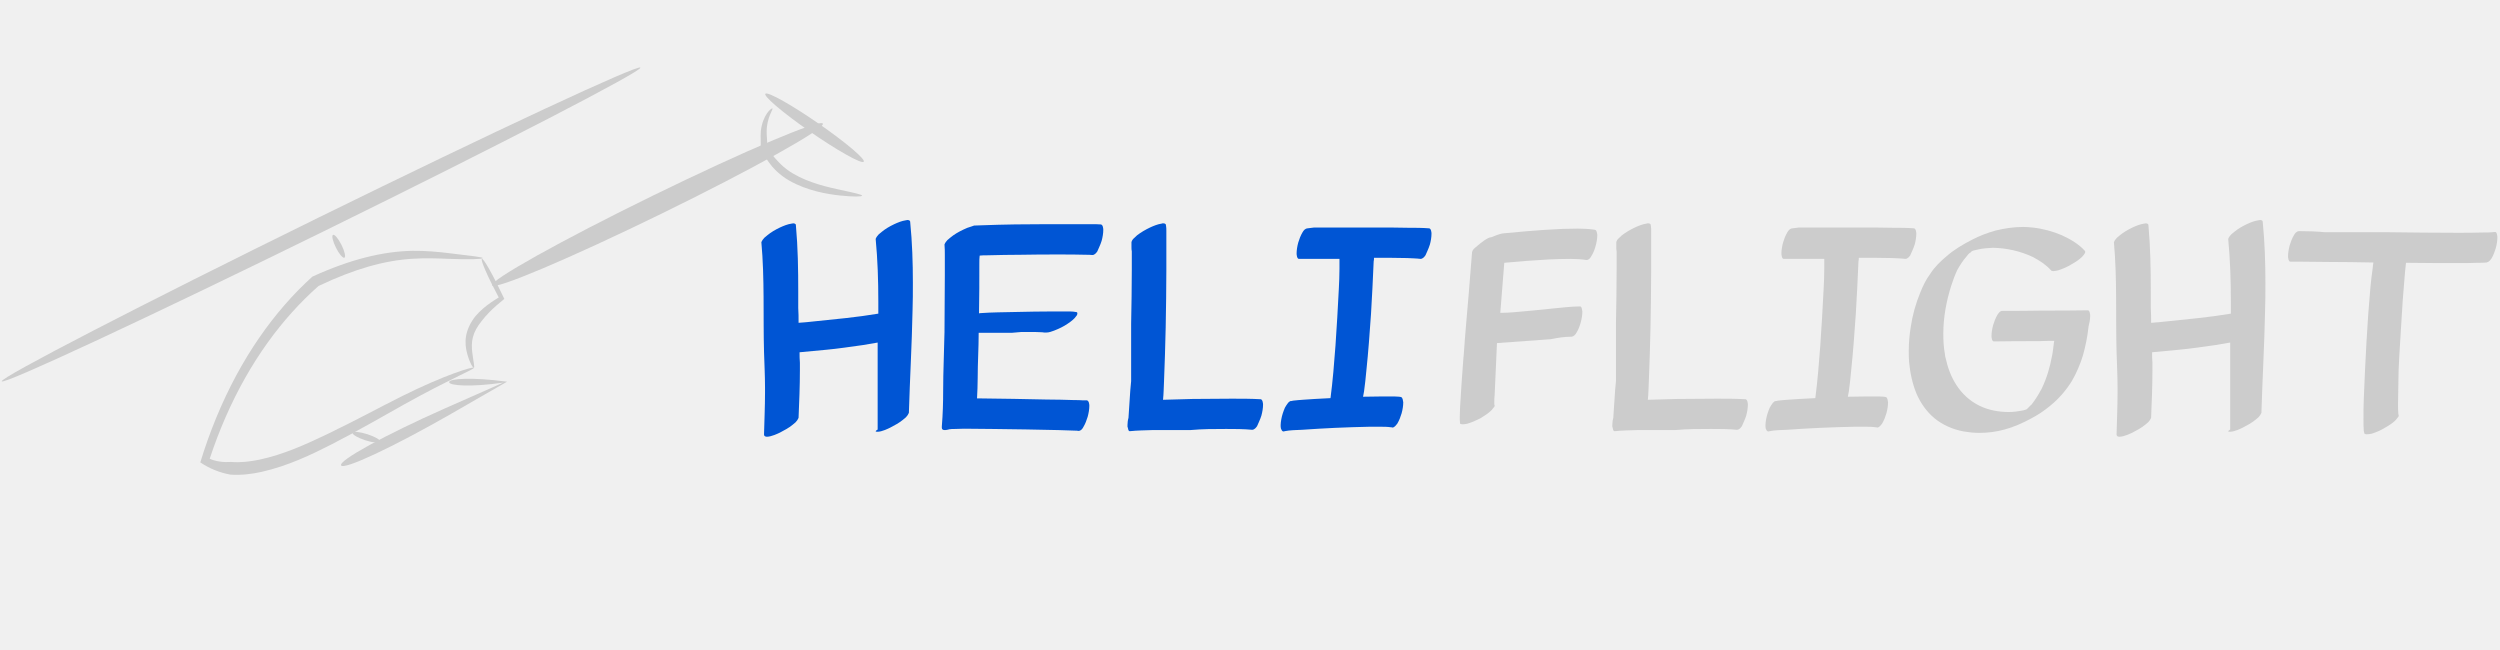
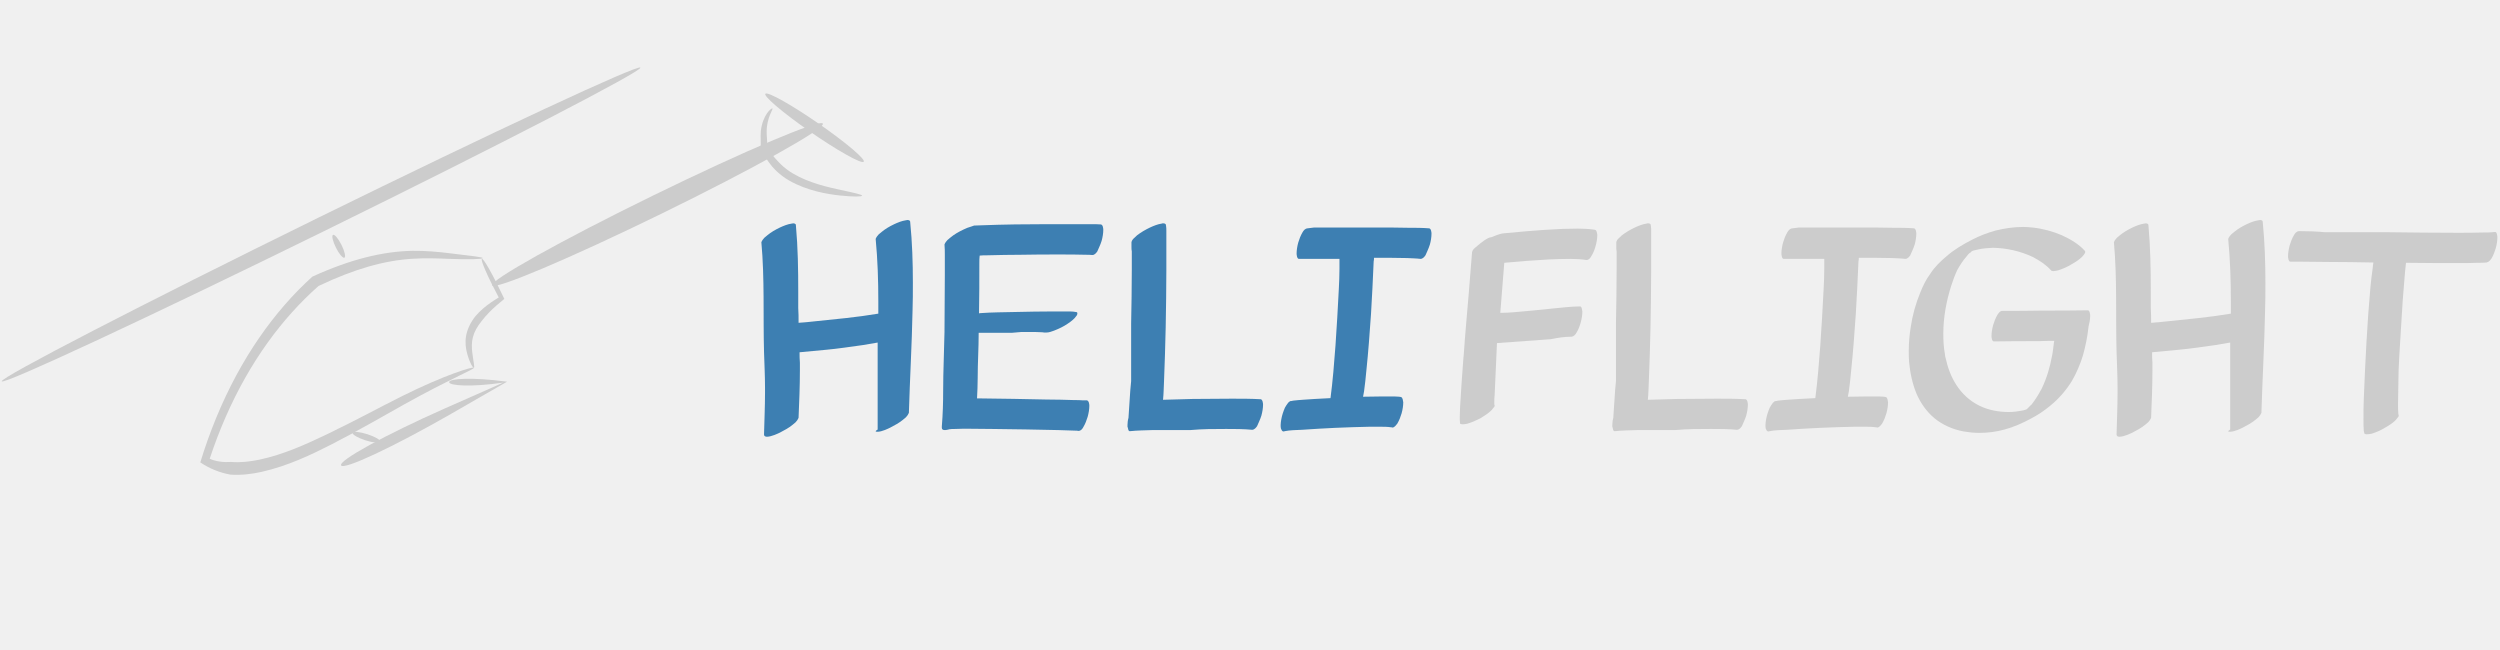
- <svg xmlns="http://www.w3.org/2000/svg" xml:space="preserve" style="enable-background:new -21 39.4 239.9 62.3;" viewBox="-21 39.4 239.9 62.3" y="0px" x="0px" id="svg4057" version="1.1">
+ <svg xmlns="http://www.w3.org/2000/svg" version="1.1" id="svg4057" x="0px" y="0px" viewBox="-21 39.4 239.9 62.3" style="enable-background:new -21 39.4 239.9 62.3;" xml:space="preserve">
  <defs id="defs33" />
-   <style id="style2" type="text/css">
+   <style type="text/css" id="style2">
	.st0{fill:#FFBB00;}
	.st1{fill:#FFFFFF;}
</style>
  <g id="g30">
-     <g aria-label="HELIFLIGHT" transform="scale(1.093508,0.9144882)" id="text1624" style="font-style:normal;font-weight:normal;font-size:43.74px;line-height:1.25;font-family:sans-serif;fill:#000000;fill-opacity:1;stroke:none;stroke-width:1.094">
+     <g style="font-style:normal;font-weight:normal;font-size:43.74px;line-height:1.25;font-family:sans-serif;fill:#000000;fill-opacity:1;stroke:none;stroke-width:1.094" id="text1624" transform="scale(1.093508,0.9144882)" aria-label="HELIFLIGHT">
      <g id="g892">
-         <g id="g3089" style="enable-background:new -21 39.4 239.9 62.3;fill:#cccccc" transform="matrix(0.1757057,0,0,0.2101018,-2.970121,50.5145)">
-           <path id="path855" d="m 144.303,148.3 c 0.258,0.747 -13.24,6.262 -34.537,18.15 -8.451,4.723 -24.241,13.84 -36.539,20.106 -9.98,5.104 -21.899,10.8 -34.793,13.707 -4.976,1.126 -10.339,1.801 -15.841,1.411 -5.064,-0.95 -10.242,-2.897 -14.946,-6.101 2.261,-7.431 4.914,-14.941 8.003,-22.423 12.201,-29.554 28.87,-53.099 47.967,-70.357 0,0 1.1e-5,0 1.1e-5,0 18.953,-8.653 35.214,-12.608 49.939,-12.891 6.703,-0.095 13.241,0.57 17.946,1.133 11.061,1.319 17.205,1.987 17.199,2.502 -0.007,0.515 -6.343,0.815 -17.428,0.359 -4.629,-0.188 -11.233,-0.444 -17.562,-0.032 -13.995,0.842 -28.971,5.018 -47.015,13.6 -3e-6,0 -6e-6,0 -1e-5,0 -18.305,16.191 -34.314,37.888 -46.364,65.383 -3.051,6.961 -5.701,13.965 -7.992,20.917 3.183,1.399 6.957,1.843 10.746,1.582 4.65,0.401 9.423,-0.177 14.035,-1.133 12.004,-2.499 23.647,-7.841 33.649,-12.624 14.117,-6.775 26.472,-13.525 37.053,-18.813 21.877,-10.945 36.222,-15.223 36.48,-14.476 z" style="opacity:1;fill:#cccccc;fill-opacity:1;stroke:none;stroke-width:0;stroke-linecap:butt;stroke-linejoin:miter;stroke-miterlimit:4;stroke-dasharray:none;stroke-opacity:1" />
-           <path id="path859" d="m 153.389,107.163 c -1.212,-2.479 34.808,-22.587 80.402,-44.882 45.594,-22.296 83.582,-38.378 84.795,-35.899 1.212,2.479 -34.808,22.587 -80.402,44.882 -45.594,22.296 -83.582,38.378 -84.795,35.899 z" style="fill:#cccccc;stroke:none;stroke-width:0.265px;stroke-linecap:butt;stroke-linejoin:miter;stroke-opacity:1" />
-           <path id="path863" d="m 77.948,197.067 c -1.249,-2.461 22.014,-15.225 51.925,-28.49 10.618,-4.709 20.607,-9.044 29.063,-12.853 -16.034,2.356 -27.024,1.551 -27.024,-0.229 0,-1.78 11.353,-2.585 28.938,-0.229 -8.043,4.562 -17.6,10.142 -27.928,16.059 -29.097,16.671 -53.725,28.203 -54.974,25.742 z" style="fill:#cccccc;stroke:none;stroke-width:0.265px;stroke-linecap:butt;stroke-linejoin:miter;stroke-opacity:1" />
-           <path id="path871" d="M -91.538,155.096 C -92.427,153.287 -21.695,116.72 66.345,73.472 154.385,30.225 226.559,-3.407 227.447,-1.599 228.335,0.209 157.603,36.777 69.564,80.024 -18.476,123.272 -90.65,156.904 -91.538,155.096 Z" style="fill:#cccccc;stroke:none;stroke-width:0.265px;stroke-linecap:butt;stroke-linejoin:miter;stroke-opacity:1" />
-           <path id="path911" d="m 83.722,180.803 c 0.271,-0.841 3.584,-0.525 7.394,0.704 3.81,1.229 6.683,2.909 6.411,3.749 -0.271,0.841 -3.584,0.525 -7.394,-0.704 -3.81,-1.229 -6.683,-2.909 -6.411,-3.749 z" style="fill:#cccccc;stroke:none;stroke-width:0.265px;stroke-linecap:butt;stroke-linejoin:miter;stroke-opacity:1" />
-           <path id="path919" d="m 148.294,93.964 c 0.795,-0.397 5.495,7.833 11.193,19.949 0,0 1e-5,0 1e-5,0 -2.473,1.978 -5.132,4.237 -7.565,6.734 -1.386,1.422 -2.648,2.868 -3.78,4.359 -2.159,2.662 -3.658,5.319 -4.342,8.026 -0.689,2.586 -0.6,5.27 -0.356,7.398 0,0 0,0 0,0 0.543,4.688 1.343,7.717 0.859,7.87 -0.483,0.153 -2.116,-2.375 -3.456,-7.365 0,0 0,0 0,0 -0.62,-2.304 -1.036,-5.343 -0.444,-8.643 0.642,-3.381 2.249,-6.697 4.666,-9.748 1.162,-1.374 2.458,-2.66 3.879,-3.881 2.5,-2.147 5.208,-3.934 7.747,-5.459 0,0 0,0 0,0 -5.671,-10.621 -9.196,-18.843 -8.401,-19.24 z" style="fill:#cccccc;stroke:none;stroke-width:0.265px;stroke-linecap:butt;stroke-linejoin:miter;stroke-opacity:1" />
-           <path id="path927" d="m 73.924,81.94 c 0.765,-0.383 2.663,1.86 4.235,5.005 1.573,3.145 2.228,6.009 1.463,6.391 -0.765,0.383 -2.663,-1.86 -4.235,-5.005 -1.573,-3.145 -2.228,-6.009 -1.463,-6.391 z" style="fill:#cccccc;stroke:none;stroke-width:0.265px;stroke-linecap:butt;stroke-linejoin:miter;stroke-opacity:1" />
-           <path id="path958" d="m 293.402,18.787 c 0.484,0.314 -2.882,4.593 -2.894,11.524 -0.07,2.207 0.488,4.831 0.114,8.078 1.65,2.22 3.505,4.771 5.551,6.843 1.698,1.869 3.682,3.594 5.925,5.087 0.541,0.36 1.089,0.702 1.643,1.025 0,0 0,10e-7 0,10e-7 8.118,4.79 17.828,6.877 23.951,8.194 6.505,1.399 10.544,2.29 10.479,2.82 -0.065,0.53 -4.182,0.633 -10.916,-0.074 -6.416,-0.674 -16.442,-2.312 -25.517,-7.483 0,-10e-7 -10e-6,-10e-7 -10e-6,-10e-7 -0.628,-0.362 -1.248,-0.746 -1.858,-1.153 -2.533,-1.688 -4.754,-3.664 -6.63,-5.822 -2.347,-2.879 -4.275,-6.043 -5.864,-8.667 0.387,-2.965 -0.056,-6.139 0.203,-9.036 0.968,-8.26 5.328,-11.649 5.812,-11.335 z" style="fill:#cccccc;stroke:none;stroke-width:0.265px;stroke-linecap:butt;stroke-linejoin:miter;stroke-opacity:1" />
-           <path id="path3074" d="m 298.827,20.523 c -10.526,-8.381 -12.082,-11.635 -3.472,-7.264 8.61,4.371 24.141,14.72 34.667,23.101 10.526,8.381 12.082,11.635 3.472,7.264 -8.61,-4.371 -24.141,-14.72 -34.667,-23.101 z" style="fill:#cccccc;stroke:none;stroke-width:0.304px;stroke-linecap:butt;stroke-linejoin:miter;stroke-opacity:1" />
+         <g id="g883">
+           <g id="g3089" style="enable-background:new -21 39.4 239.9 62.3;fill:#cccccc" transform="matrix(0.1757057,0,0,0.2101018,-2.970121,50.5145)">
+             <path id="path855" d="m 144.303,148.3 c 0.258,0.747 -13.24,6.262 -34.537,18.15 -8.451,4.723 -24.241,13.84 -36.539,20.106 -9.98,5.104 -21.899,10.8 -34.793,13.707 -4.976,1.126 -10.339,1.801 -15.841,1.411 -5.064,-0.95 -10.242,-2.897 -14.946,-6.101 2.261,-7.431 4.914,-14.941 8.003,-22.423 12.201,-29.554 28.87,-53.099 47.967,-70.357 0,0 1.1e-5,0 1.1e-5,0 18.953,-8.653 35.214,-12.608 49.939,-12.891 6.703,-0.095 13.241,0.57 17.946,1.133 11.061,1.319 17.205,1.987 17.199,2.502 -0.007,0.515 -6.343,0.815 -17.428,0.359 -4.629,-0.188 -11.233,-0.444 -17.562,-0.032 -13.995,0.842 -28.971,5.018 -47.015,13.6 -3e-6,0 -6e-6,0 -1e-5,0 -18.305,16.191 -34.314,37.888 -46.364,65.383 -3.051,6.961 -5.701,13.965 -7.992,20.917 3.183,1.399 6.957,1.843 10.746,1.582 4.65,0.401 9.423,-0.177 14.035,-1.133 12.004,-2.499 23.647,-7.841 33.649,-12.624 14.117,-6.775 26.472,-13.525 37.053,-18.813 21.877,-10.945 36.222,-15.223 36.48,-14.476 z" style="opacity:1;fill:#cccccc;fill-opacity:1;stroke:none;stroke-width:0;stroke-linecap:butt;stroke-linejoin:miter;stroke-miterlimit:4;stroke-dasharray:none;stroke-opacity:1" />
+             <path id="path859" d="m 153.389,107.163 c -1.212,-2.479 34.808,-22.587 80.402,-44.882 45.594,-22.296 83.582,-38.378 84.795,-35.899 1.212,2.479 -34.808,22.587 -80.402,44.882 -45.594,22.296 -83.582,38.378 -84.795,35.899 z" style="fill:#cccccc;stroke:none;stroke-width:0.265px;stroke-linecap:butt;stroke-linejoin:miter;stroke-opacity:1" />
+             <path id="path863" d="m 77.948,197.067 c -1.249,-2.461 22.014,-15.225 51.925,-28.49 10.618,-4.709 20.607,-9.044 29.063,-12.853 -16.034,2.356 -27.024,1.551 -27.024,-0.229 0,-1.78 11.353,-2.585 28.938,-0.229 -8.043,4.562 -17.6,10.142 -27.928,16.059 -29.097,16.671 -53.725,28.203 -54.974,25.742 z" style="fill:#cccccc;stroke:none;stroke-width:0.265px;stroke-linecap:butt;stroke-linejoin:miter;stroke-opacity:1" />
+             <path id="path871" d="M -91.538,155.096 C -92.427,153.287 -21.695,116.72 66.345,73.472 154.385,30.225 226.559,-3.407 227.447,-1.599 228.335,0.209 157.603,36.777 69.564,80.024 -18.476,123.272 -90.65,156.904 -91.538,155.096 Z" style="fill:#cccccc;stroke:none;stroke-width:0.265px;stroke-linecap:butt;stroke-linejoin:miter;stroke-opacity:1" />
+             <path id="path911" d="m 83.722,180.803 c 0.271,-0.841 3.584,-0.525 7.394,0.704 3.81,1.229 6.683,2.909 6.411,3.749 -0.271,0.841 -3.584,0.525 -7.394,-0.704 -3.81,-1.229 -6.683,-2.909 -6.411,-3.749 z" style="fill:#cccccc;stroke:none;stroke-width:0.265px;stroke-linecap:butt;stroke-linejoin:miter;stroke-opacity:1" />
+             <path id="path919" d="m 148.294,93.964 c 0.795,-0.397 5.495,7.833 11.193,19.949 0,0 1e-5,0 1e-5,0 -2.473,1.978 -5.132,4.237 -7.565,6.734 -1.386,1.422 -2.648,2.868 -3.78,4.359 -2.159,2.662 -3.658,5.319 -4.342,8.026 -0.689,2.586 -0.6,5.27 -0.356,7.398 0,0 0,0 0,0 0.543,4.688 1.343,7.717 0.859,7.87 -0.483,0.153 -2.116,-2.375 -3.456,-7.365 0,0 0,0 0,0 -0.62,-2.304 -1.036,-5.343 -0.444,-8.643 0.642,-3.381 2.249,-6.697 4.666,-9.748 1.162,-1.374 2.458,-2.66 3.879,-3.881 2.5,-2.147 5.208,-3.934 7.747,-5.459 0,0 0,0 0,0 -5.671,-10.621 -9.196,-18.843 -8.401,-19.24 z" style="fill:#cccccc;stroke:none;stroke-width:0.265px;stroke-linecap:butt;stroke-linejoin:miter;stroke-opacity:1" />
+             <path id="path927" d="m 73.924,81.94 c 0.765,-0.383 2.663,1.86 4.235,5.005 1.573,3.145 2.228,6.009 1.463,6.391 -0.765,0.383 -2.663,-1.86 -4.235,-5.005 -1.573,-3.145 -2.228,-6.009 -1.463,-6.391 z" style="fill:#cccccc;stroke:none;stroke-width:0.265px;stroke-linecap:butt;stroke-linejoin:miter;stroke-opacity:1" />
+             <path id="path958" d="m 293.402,18.787 c 0.484,0.314 -2.882,4.593 -2.894,11.524 -0.07,2.207 0.488,4.831 0.114,8.078 1.65,2.22 3.505,4.771 5.551,6.843 1.698,1.869 3.682,3.594 5.925,5.087 0.541,0.36 1.089,0.702 1.643,1.025 0,0 0,10e-7 0,10e-7 8.118,4.79 17.828,6.877 23.951,8.194 6.505,1.399 10.544,2.29 10.479,2.82 -0.065,0.53 -4.182,0.633 -10.916,-0.074 -6.416,-0.674 -16.442,-2.312 -25.517,-7.483 0,-10e-7 -10e-6,-10e-7 -10e-6,-10e-7 -0.628,-0.362 -1.248,-0.746 -1.858,-1.153 -2.533,-1.688 -4.754,-3.664 -6.63,-5.822 -2.347,-2.879 -4.275,-6.043 -5.864,-8.667 0.387,-2.965 -0.056,-6.139 0.203,-9.036 0.968,-8.26 5.328,-11.649 5.812,-11.335 z" style="fill:#cccccc;stroke:none;stroke-width:0.265px;stroke-linecap:butt;stroke-linejoin:miter;stroke-opacity:1" />
+             <path id="path3074" d="m 298.827,20.523 c -10.526,-8.381 -12.082,-11.635 -3.472,-7.264 8.61,4.371 24.141,14.72 34.667,23.101 10.526,8.381 12.082,11.635 3.472,7.264 -8.61,-4.371 -24.141,-14.72 -34.667,-23.101 z" style="fill:#cccccc;stroke:none;stroke-width:0.304px;stroke-linecap:butt;stroke-linejoin:miter;stroke-opacity:1" />
+           </g>
+           <path id="path856" style="fill:#3d7fb2;stroke-width:1.094;fill-opacity:1" d="m 60.671,66.402 c 0,-0.029 0,-0.087 -0.029,-0.146 -0.058,-0.058 -0.117,-0.087 -0.204,-0.087 -0.058,0 -0.087,0.029 -0.146,0.029 -0.35,0.058 -0.7,0.233 -1.021,0.408 -0.408,0.233 -0.787,0.496 -1.108,0.816 l -0.262,0.262 c -0.117,0.146 -0.204,0.292 -0.262,0.467 0.175,2.187 0.233,4.374 0.233,6.59 v 1.254 c -1.866,0.379 -3.762,0.583 -5.657,0.816 -0.437,0.058 -0.904,0.117 -1.341,0.146 0,-0.525 0,-1.05 -0.029,-1.545 v -1.72 c 0,-2.304 -0.029,-4.636 -0.204,-6.94 0,-0.029 0,-0.087 -0.029,-0.146 -0.058,-0.058 -0.117,-0.087 -0.204,-0.087 -0.058,0 -0.087,0.029 -0.146,0.029 -0.35,0.058 -0.7,0.233 -1.021,0.408 -0.408,0.233 -0.787,0.496 -1.108,0.816 l -0.262,0.262 c -0.117,0.146 -0.204,0.292 -0.262,0.467 0.292,3.82 0.146,7.669 0.233,11.518 0.029,1.225 0.087,2.449 0.087,3.703 v 0.612 c 0,1.429 -0.058,2.887 -0.087,4.345 0,0.175 0.117,0.233 0.262,0.233 0.379,0 0.991,-0.35 1.137,-0.437 0.379,-0.233 0.787,-0.496 1.108,-0.816 l 0.262,-0.262 c 0.117,-0.146 0.204,-0.292 0.262,-0.467 0.058,-1.662 0.117,-3.324 0.117,-4.986 V 81.157 c -0.029,-0.379 -0.029,-0.729 -0.029,-1.108 l 2.333,-0.262 c 1.079,-0.117 2.158,-0.321 3.237,-0.496 l 1.283,-0.262 v 9.127 c -0.117,0.087 -0.175,0.146 -0.175,0.175 0,0.058 0.087,0.058 0.175,0.058 0.379,0 0.962,-0.35 1.108,-0.437 0.379,-0.233 0.787,-0.496 1.108,-0.816 l 0.262,-0.262 c 0.117,-0.146 0.204,-0.292 0.262,-0.467 0.087,-3.558 0.262,-7.144 0.321,-10.702 0.029,-0.991 0.029,-1.983 0.029,-2.974 0,-2.1 -0.058,-4.228 -0.233,-6.328 z" />
+           <path id="path858" style="fill:#3d7fb2;stroke-width:1.094;fill-opacity:1" d="m 77.413,66.636 c -0.292,-0.029 -0.583,-0.029 -0.846,-0.029 h -3.762 c -1.954,0 -3.907,0.029 -5.832,0.117 -0.233,0 -0.467,0.029 -0.7,0.029 l -0.204,0.087 c -0.262,0.087 -0.525,0.204 -0.758,0.35 -0.408,0.233 -0.787,0.496 -1.108,0.816 l -0.262,0.262 c -0.117,0.146 -0.204,0.292 -0.262,0.467 0.029,0.379 0.029,0.758 0.029,1.137 v 2.129 c 0,1.983 -0.029,3.966 -0.029,5.949 -0.029,2.041 -0.117,4.053 -0.117,6.094 0,1.254 -0.029,2.537 -0.117,3.791 v 0.146 c 0,0.175 0.117,0.233 0.262,0.233 0.146,0 0.321,-0.058 0.408,-0.087 0.146,-0.029 0.292,-0.029 0.437,-0.029 0.292,0 0.583,-0.029 0.846,-0.029 0.846,0 1.72,0.029 2.566,0.029 1.895,0.029 3.791,0.058 5.715,0.117 l 1.487,0.058 c 0.087,0 0.175,0 0.262,0.029 0.233,0 0.379,-0.262 0.437,-0.408 0.175,-0.35 0.292,-0.729 0.379,-1.079 0.087,-0.379 0.146,-0.787 0.146,-1.166 0,-0.117 -0.029,-0.496 -0.204,-0.554 h -0.35 c -0.262,-0.029 -0.496,-0.029 -0.758,-0.029 -0.816,-0.029 -1.633,-0.058 -2.449,-0.058 -1.925,-0.058 -3.849,-0.087 -5.774,-0.117 h -0.321 c 0.029,-0.7 0.058,-1.4 0.058,-2.129 0,-1.575 0.087,-3.178 0.087,-4.753 h 2.887 l 0.846,-0.087 h 1.225 c 0.262,0.029 0.554,0 0.816,0.058 h 0.146 c 0.262,0 0.496,-0.117 0.7,-0.204 0.437,-0.204 0.846,-0.437 1.196,-0.729 0.292,-0.233 0.583,-0.496 0.758,-0.816 0.058,-0.058 0.087,-0.175 0.087,-0.262 0,-0.087 -0.029,-0.146 -0.146,-0.146 -0.233,-0.058 -0.496,-0.058 -0.729,-0.058 h -1.254 c -1.108,0 -2.216,0.029 -3.324,0.058 -1.021,0.029 -2.012,0.029 -3.033,0.117 -0.029,0 -0.087,0 -0.146,0.029 0.029,-1.75 0.029,-3.499 0.029,-5.249 0,-0.292 0,-0.554 0.029,-0.816 0.204,-0.029 0.437,-0.029 0.642,-0.029 1.021,-0.029 2.041,-0.058 3.062,-0.058 1.079,-0.029 2.158,-0.029 3.237,-0.029 0.787,0 1.604,0 2.391,0.029 0.175,0 0.379,0 0.554,0.029 0.204,0 0.35,-0.233 0.437,-0.379 0,-0.029 0.292,-0.729 0.379,-1.108 0.087,-0.379 0.146,-0.787 0.146,-1.166 0,-0.117 -0.029,-0.525 -0.204,-0.554 z" />
+           <path id="path860" style="fill:#3d7fb2;stroke-width:1.094;fill-opacity:1" d="m 91.634,85.531 c 0,-0.087 -0.029,-0.525 -0.204,-0.554 -0.846,-0.058 -1.691,-0.058 -2.537,-0.058 -1.137,0 -2.304,0.029 -3.441,0.029 l -2.595,0.087 c 0.058,-0.642 0.058,-1.312 0.087,-1.954 0.058,-1.895 0.117,-3.762 0.146,-5.657 0.029,-2.012 0.058,-3.995 0.058,-6.007 v -4.112 c 0,-0.175 0,-0.35 -0.029,-0.554 0,-0.029 -0.029,-0.087 -0.029,-0.146 -0.058,-0.058 -0.117,-0.087 -0.204,-0.087 -0.058,0 -0.087,0 -0.146,0.029 -0.35,0.058 -0.7,0.233 -1.021,0.408 -0.408,0.233 -0.787,0.496 -1.137,0.816 l -0.233,0.262 c -0.146,0.146 -0.233,0.292 -0.262,0.467 v 0.496 c 0,0.175 0,0.321 0.029,0.467 v 1.954 c 0,1.866 -0.029,3.733 -0.058,5.628 v 6.036 c -0.117,1.283 -0.146,2.566 -0.233,3.849 -0.058,0.233 -0.087,0.525 -0.087,0.758 v 0.117 c 0,0.087 0,0.117 0.029,0.146 0.029,0.117 0.029,0.379 0.175,0.379 0.671,-0.087 1.341,-0.087 1.983,-0.117 h 3.324 c 1.05,-0.117 2.1,-0.117 3.149,-0.117 0.758,0 1.516,0 2.274,0.087 0.204,0 0.35,-0.233 0.437,-0.379 0,-0.029 0.292,-0.729 0.379,-1.108 0.087,-0.379 0.146,-0.787 0.146,-1.166 z" />
+           <path id="path862" style="fill:#3d7fb2;stroke-width:1.094;fill-opacity:1" d="m 106.27,68.764 c 0.087,-0.379 0.146,-0.787 0.146,-1.166 0,-0.117 -0.029,-0.525 -0.204,-0.554 -0.612,-0.058 -1.225,-0.058 -1.837,-0.058 -0.962,-0.029 -1.954,-0.029 -2.916,-0.029 h -5.336 l -0.583,0.087 c -0.233,0.029 -0.35,0.233 -0.437,0.408 -0.175,0.35 -0.292,0.729 -0.379,1.079 -0.087,0.379 -0.146,0.787 -0.146,1.166 0,0.087 0.029,0.554 0.204,0.554 h 3.558 v 1.05 c 0,0.7 -0.029,1.429 -0.058,2.129 -0.087,1.983 -0.175,3.966 -0.292,5.92 -0.117,1.837 -0.233,3.674 -0.437,5.511 l -1.371,0.087 c -0.642,0.058 -1.283,0.087 -1.895,0.175 -0.117,0.029 -0.204,0.058 -0.292,0.058 -0.058,0.058 -0.087,0.117 -0.146,0.146 -0.117,0.175 -0.204,0.35 -0.292,0.525 -0.146,0.408 -0.262,0.816 -0.321,1.225 -0.029,0.204 -0.058,0.408 -0.058,0.612 0,0.117 0,0.262 0.029,0.379 l 0.087,0.204 c 0.029,0.058 0.087,0.087 0.146,0.087 0.029,0 0.058,0 0.087,-0.029 0.496,-0.117 1.021,-0.117 1.516,-0.146 0.991,-0.087 1.954,-0.146 2.916,-0.204 1.021,-0.058 2.012,-0.087 3.004,-0.117 h 0.962 c 0.321,0 0.612,0 0.933,0.058 0.058,0 0.087,0 0.117,0.029 0.204,0 0.35,-0.292 0.437,-0.408 0.175,-0.35 0.292,-0.729 0.379,-1.079 0.087,-0.379 0.146,-0.787 0.146,-1.166 -0.029,-0.146 -0.029,-0.496 -0.204,-0.554 -0.204,-0.058 -0.408,-0.029 -0.583,-0.058 h -1.05 c -0.583,0 -1.137,0.029 -1.691,0.029 l 0.087,-0.554 c 0.087,-0.729 0.146,-1.458 0.204,-2.187 0.175,-1.983 0.292,-3.966 0.408,-5.949 0.087,-1.837 0.175,-3.674 0.233,-5.511 0.029,-0.117 0.029,-0.262 0.029,-0.379 0.962,0 1.954,0 2.916,0.029 0.379,0.029 0.787,0.029 1.166,0.087 0.204,0 0.35,-0.233 0.437,-0.379 0,-0.029 0.292,-0.729 0.379,-1.108 z" />
+           <path id="path864" style="fill:#cccccc;stroke-width:1.094" d="m 120.733,67.19 c -0.496,-0.087 -0.991,-0.117 -1.487,-0.117 -0.437,0 -0.875,0.029 -1.312,0.029 -1.108,0.058 -2.216,0.146 -3.324,0.262 l -1.866,0.204 c -0.35,0.029 -0.875,0.321 -1.079,0.408 -0.321,0 -0.933,0.612 -1.166,0.846 l -0.262,0.262 c -0.146,0.146 -0.233,0.292 -0.262,0.467 l -0.292,4.345 c -0.146,2.129 -0.321,4.287 -0.437,6.415 0,0.117 -0.029,0.204 -0.029,0.321 -0.117,1.72 -0.204,3.441 -0.292,5.161 0,0.35 -0.029,0.7 -0.029,1.079 0,0.204 0,0.437 0.029,0.671 0.058,0.029 0.087,0.058 0.146,0.058 h 0.146 c 0.117,0 0.233,-0.029 0.35,-0.058 0.408,-0.146 0.787,-0.35 1.166,-0.583 0.35,-0.262 0.7,-0.525 0.962,-0.846 l 0.175,-0.262 c 0.058,-0.058 0.087,-0.117 0.087,-0.204 0,-0.029 0,-0.087 -0.029,-0.117 v -0.292 c 0,-0.233 0,-0.467 0.029,-0.7 l 0.204,-5.453 4.724,-0.408 c 0.583,-0.146 1.196,-0.262 1.808,-0.262 0.233,-0.029 0.35,-0.233 0.437,-0.408 0.175,-0.321 0.292,-0.7 0.379,-1.079 0.087,-0.379 0.146,-0.787 0.146,-1.166 -0.029,-0.087 -0.029,-0.525 -0.204,-0.525 -0.816,0 -1.691,0.146 -2.508,0.233 -1.108,0.146 -2.216,0.262 -3.324,0.379 -0.321,0.029 -0.671,0.058 -0.991,0.058 h -0.175 l 0.35,-5.249 c 1.312,-0.146 2.595,-0.262 3.907,-0.35 0.612,-0.029 1.254,-0.058 1.866,-0.058 0.467,0 0.962,0.029 1.429,0.117 0.233,0 0.379,-0.262 0.437,-0.408 0.175,-0.321 0.292,-0.7 0.379,-1.079 0.087,-0.379 0.146,-0.787 0.146,-1.166 -0.029,-0.117 -0.029,-0.496 -0.233,-0.525 z" />
+           <path id="path866" style="fill:#cccccc;stroke-width:1.094" d="m 134.179,85.531 c 0,-0.087 -0.029,-0.525 -0.204,-0.554 -0.846,-0.058 -1.691,-0.058 -2.537,-0.058 -1.137,0 -2.304,0.029 -3.441,0.029 l -2.595,0.087 c 0.058,-0.642 0.058,-1.312 0.087,-1.954 0.058,-1.895 0.117,-3.762 0.146,-5.657 0.029,-2.012 0.058,-3.995 0.058,-6.007 v -4.112 c 0,-0.175 0,-0.35 -0.029,-0.554 0,-0.029 -0.029,-0.087 -0.029,-0.146 -0.058,-0.058 -0.117,-0.087 -0.204,-0.087 -0.058,0 -0.087,0 -0.146,0.029 -0.35,0.058 -0.7,0.233 -1.021,0.408 -0.408,0.233 -0.787,0.496 -1.137,0.816 l -0.233,0.262 c -0.146,0.146 -0.233,0.292 -0.262,0.467 v 0.496 c 0,0.175 0,0.321 0.029,0.467 v 1.954 c 0,1.866 -0.029,3.733 -0.058,5.628 v 6.036 c -0.117,1.283 -0.146,2.566 -0.233,3.849 -0.058,0.233 -0.087,0.525 -0.087,0.758 v 0.117 c 0,0.087 0,0.117 0.029,0.146 0.029,0.117 0.029,0.379 0.175,0.379 0.671,-0.087 1.341,-0.087 1.983,-0.117 h 3.324 c 1.05,-0.117 2.1,-0.117 3.149,-0.117 0.758,0 1.516,0 2.274,0.087 0.204,0 0.35,-0.233 0.437,-0.379 0,-0.029 0.292,-0.729 0.379,-1.108 0.087,-0.379 0.146,-0.787 0.146,-1.166 z" />
+           <path id="path868" style="fill:#cccccc;stroke-width:1.094" d="m 148.814,68.764 c 0.087,-0.379 0.146,-0.787 0.146,-1.166 0,-0.117 -0.029,-0.525 -0.204,-0.554 -0.612,-0.058 -1.225,-0.058 -1.837,-0.058 -0.962,-0.029 -1.954,-0.029 -2.916,-0.029 h -5.336 l -0.583,0.087 c -0.233,0.029 -0.35,0.233 -0.437,0.408 -0.175,0.35 -0.292,0.729 -0.379,1.079 -0.087,0.379 -0.146,0.787 -0.146,1.166 0,0.087 0.029,0.554 0.204,0.554 h 3.558 v 1.05 c 0,0.7 -0.029,1.429 -0.058,2.129 -0.087,1.983 -0.175,3.966 -0.292,5.92 -0.117,1.837 -0.233,3.674 -0.437,5.511 l -1.371,0.087 c -0.642,0.058 -1.283,0.087 -1.895,0.175 -0.117,0.029 -0.204,0.058 -0.292,0.058 -0.058,0.058 -0.087,0.117 -0.146,0.146 -0.117,0.175 -0.204,0.35 -0.292,0.525 -0.146,0.408 -0.262,0.816 -0.321,1.225 -0.029,0.204 -0.058,0.408 -0.058,0.612 0,0.117 0,0.262 0.029,0.379 l 0.087,0.204 c 0.029,0.058 0.087,0.087 0.146,0.087 0.029,0 0.058,0 0.087,-0.029 0.496,-0.117 1.021,-0.117 1.516,-0.146 0.991,-0.087 1.954,-0.146 2.916,-0.204 1.021,-0.058 2.012,-0.087 3.003,-0.117 h 0.962 c 0.321,0 0.612,0 0.933,0.058 0.058,0 0.087,0 0.117,0.029 0.204,0 0.35,-0.292 0.437,-0.408 0.175,-0.35 0.292,-0.729 0.379,-1.079 0.087,-0.379 0.146,-0.787 0.146,-1.166 -0.029,-0.146 -0.029,-0.496 -0.204,-0.554 -0.204,-0.058 -0.408,-0.029 -0.583,-0.058 h -1.05 c -0.583,0 -1.137,0.029 -1.691,0.029 l 0.087,-0.554 c 0.087,-0.729 0.146,-1.458 0.204,-2.187 0.175,-1.983 0.292,-3.966 0.408,-5.949 0.087,-1.837 0.175,-3.674 0.233,-5.511 0.029,-0.117 0.029,-0.262 0.029,-0.379 0.962,0 1.954,0 2.916,0.029 0.379,0.029 0.787,0.029 1.166,0.087 0.204,0 0.35,-0.233 0.437,-0.379 0,-0.029 0.292,-0.729 0.379,-1.108 z" />
+           <path id="path870" style="fill:#cccccc;stroke-width:1.094" d="m 164.218,76.2 c 0,-0.087 -0.029,-0.554 -0.204,-0.554 -1.341,0.029 -2.654,0.029 -3.966,0.029 -1.166,0.029 -2.362,0.029 -3.528,0.029 -0.233,0 -0.35,0.262 -0.437,0.408 -0.175,0.35 -0.292,0.729 -0.379,1.079 -0.087,0.379 -0.146,0.787 -0.146,1.166 0,0.087 0.029,0.554 0.204,0.554 1.341,-0.029 2.654,-0.029 3.966,-0.029 0.437,-0.029 0.875,-0.029 1.341,-0.029 0,0.058 -0.029,0.087 -0.029,0.146 -0.058,0.496 -0.087,0.991 -0.175,1.458 -0.175,1.166 -0.467,2.333 -0.904,3.412 -0.262,0.583 -0.554,1.166 -0.904,1.691 -0.087,0.058 -0.146,0.146 -0.204,0.233 -0.058,0.058 -0.117,0.117 -0.146,0.175 -0.058,0.058 -0.087,0.087 -0.117,0.087 -0.117,0.058 -0.233,0.087 -0.35,0.117 -0.379,0.087 -0.787,0.146 -1.166,0.146 -0.904,0 -1.808,-0.204 -2.595,-0.671 -1.75,-1.05 -2.595,-3.033 -2.945,-4.986 -0.029,-0.117 -0.058,-0.233 -0.058,-0.379 -0.117,-0.729 -0.146,-1.458 -0.146,-2.187 0,-1.691 0.262,-3.412 0.7,-5.045 0.146,-0.554 0.321,-1.108 0.525,-1.633 0.233,-0.496 0.496,-0.991 0.816,-1.429 0.058,-0.117 0.146,-0.204 0.233,-0.321 l 0.117,-0.087 0.117,-0.146 c 0.029,0 0.087,-0.029 0.117,-0.058 0.029,0 0.087,0 0.117,-0.029 l 0.321,-0.087 c 0.408,-0.117 0.846,-0.146 1.283,-0.175 1.225,0.029 2.42,0.35 3.499,0.962 0.612,0.379 1.166,0.816 1.604,1.4 0.029,0.058 0.117,0.087 0.204,0.087 0.146,0 0.321,-0.058 0.437,-0.087 0.379,-0.146 0.787,-0.35 1.137,-0.612 0.35,-0.233 0.7,-0.496 0.962,-0.816 0.058,-0.087 0.262,-0.321 0.262,-0.496 0,-0.029 0,-0.087 -0.029,-0.117 -0.525,-0.7 -1.225,-1.196 -2.012,-1.633 -0.787,-0.408 -1.691,-0.7 -2.595,-0.816 -0.262,-0.029 -0.554,-0.058 -0.816,-0.058 -0.816,0 -1.633,0.146 -2.42,0.379 -0.7,0.233 -1.4,0.554 -2.012,0.933 -0.816,0.496 -1.604,1.05 -2.274,1.75 -0.554,0.554 -1.05,1.137 -1.429,1.837 -0.379,0.612 -0.642,1.254 -0.875,1.954 -0.408,1.166 -0.7,2.42 -0.846,3.645 -0.117,0.846 -0.175,1.662 -0.175,2.508 0,0.379 0,0.787 0.029,1.166 0.087,1.137 0.292,2.304 0.671,3.383 0.35,0.933 0.846,1.808 1.545,2.508 0.7,0.7 1.633,1.196 2.595,1.4 0.437,0.087 0.904,0.146 1.341,0.146 0.758,0 1.516,-0.117 2.216,-0.35 0.816,-0.262 1.575,-0.671 2.304,-1.137 0.612,-0.379 1.196,-0.846 1.691,-1.341 0.787,-0.758 1.429,-1.662 1.925,-2.624 0.408,-0.846 0.729,-1.75 0.962,-2.654 0.233,-0.991 0.408,-2.012 0.496,-3.033 0.087,-0.437 0.146,-0.787 0.146,-1.166 z" />
+           <path id="path872" style="fill:#cccccc;stroke-width:1.094" d="m 179.362,66.402 c 0,-0.029 0,-0.087 -0.029,-0.146 -0.058,-0.058 -0.117,-0.087 -0.204,-0.087 -0.058,0 -0.087,0.029 -0.146,0.029 -0.35,0.058 -0.7,0.233 -1.021,0.408 -0.408,0.233 -0.787,0.496 -1.108,0.816 l -0.262,0.262 c -0.117,0.146 -0.204,0.292 -0.262,0.467 0.175,2.187 0.233,4.374 0.233,6.59 v 1.254 c -1.866,0.379 -3.762,0.583 -5.657,0.816 -0.437,0.058 -0.904,0.117 -1.341,0.146 0,-0.525 0,-1.05 -0.029,-1.545 v -1.72 c 0,-2.304 -0.029,-4.636 -0.204,-6.94 0,-0.029 0,-0.087 -0.029,-0.146 -0.058,-0.058 -0.117,-0.087 -0.204,-0.087 -0.058,0 -0.087,0.029 -0.146,0.029 -0.35,0.058 -0.7,0.233 -1.021,0.408 -0.408,0.233 -0.787,0.496 -1.108,0.816 l -0.262,0.262 c -0.117,0.146 -0.204,0.292 -0.262,0.467 0.292,3.82 0.146,7.669 0.233,11.518 0.029,1.225 0.087,2.449 0.087,3.703 v 0.612 c 0,1.429 -0.058,2.887 -0.087,4.345 0,0.175 0.117,0.233 0.262,0.233 0.379,0 0.991,-0.35 1.137,-0.437 0.379,-0.233 0.787,-0.496 1.108,-0.816 l 0.262,-0.262 c 0.117,-0.146 0.204,-0.292 0.262,-0.467 0.058,-1.662 0.117,-3.324 0.117,-4.986 V 81.157 c -0.029,-0.379 -0.029,-0.729 -0.029,-1.108 l 2.333,-0.262 c 1.079,-0.117 2.158,-0.321 3.237,-0.496 l 1.283,-0.262 v 9.127 c -0.117,0.087 -0.175,0.146 -0.175,0.175 0,0.058 0.087,0.058 0.175,0.058 0.379,0 0.962,-0.35 1.108,-0.437 0.379,-0.233 0.787,-0.496 1.108,-0.816 l 0.262,-0.262 c 0.117,-0.146 0.204,-0.292 0.262,-0.467 0.087,-3.558 0.262,-7.144 0.321,-10.702 0.029,-0.991 0.029,-1.983 0.029,-2.974 0,-2.1 -0.058,-4.228 -0.233,-6.328 z" />
+           <path id="path874" style="fill:#cccccc;stroke-width:1.094" d="m 196.658,70.689 c 0.525,0 1.021,0 1.545,-0.029 0.262,0 0.525,0 0.787,-0.029 0.233,-0.058 0.321,-0.233 0.437,-0.408 0.175,-0.35 0.292,-0.729 0.379,-1.079 0.087,-0.379 0.146,-0.787 0.146,-1.166 0,-0.058 -0.029,-0.583 -0.204,-0.554 -0.379,0.058 -0.758,0.058 -1.137,0.058 -0.729,0.029 -1.458,0.029 -2.187,0.029 -1.983,0 -3.966,-0.029 -5.949,-0.058 h -5.628 c -0.787,-0.087 -1.545,-0.117 -2.304,-0.117 -0.233,0.029 -0.35,0.233 -0.437,0.408 -0.175,0.35 -0.292,0.729 -0.379,1.079 -0.087,0.379 -0.146,0.787 -0.146,1.166 0,0.087 0.029,0.554 0.204,0.554 h 0.962 c 0.787,0 1.545,0.029 2.304,0.029 1.341,0 2.683,0.029 4.024,0.058 -0.029,0.175 -0.058,0.35 -0.058,0.525 -0.087,0.7 -0.146,1.371 -0.204,2.041 -0.146,1.925 -0.262,3.878 -0.35,5.803 -0.087,1.954 -0.175,3.937 -0.233,5.89 -0.029,0.729 -0.029,1.458 -0.029,2.187 0,0.437 0,0.846 0.029,1.254 l 0.058,0.262 0.117,0.058 h 0.146 c 0.117,0 0.262,-0.029 0.379,-0.058 0.379,-0.146 0.787,-0.35 1.137,-0.612 0.35,-0.233 0.7,-0.496 0.962,-0.816 l 0.175,-0.262 c 0.058,-0.058 0.087,-0.117 0.087,-0.204 0,-0.058 0,-0.087 -0.029,-0.146 -0.029,-0.35 -0.029,-0.7 -0.029,-1.079 0,-0.7 0.029,-1.429 0.029,-2.129 0,-1.954 0.146,-3.907 0.233,-5.861 0.087,-1.954 0.204,-3.878 0.35,-5.832 l 0.087,-0.991 c 1.575,0.029 3.149,0.029 4.724,0.029 z" />
        </g>
-         <path id="path856" style="fill:#0055d4;stroke-width:1.094" d="m 60.671,66.402 c 0,-0.029 0,-0.087 -0.029,-0.146 -0.058,-0.058 -0.117,-0.087 -0.204,-0.087 -0.058,0 -0.087,0.029 -0.146,0.029 -0.35,0.058 -0.7,0.233 -1.021,0.408 -0.408,0.233 -0.787,0.496 -1.108,0.816 l -0.262,0.262 c -0.117,0.146 -0.204,0.292 -0.262,0.467 0.175,2.187 0.233,4.374 0.233,6.59 v 1.254 c -1.866,0.379 -3.762,0.583 -5.657,0.816 -0.437,0.058 -0.904,0.117 -1.341,0.146 0,-0.525 0,-1.05 -0.029,-1.545 v -1.72 c 0,-2.304 -0.029,-4.636 -0.204,-6.94 0,-0.029 0,-0.087 -0.029,-0.146 -0.058,-0.058 -0.117,-0.087 -0.204,-0.087 -0.058,0 -0.087,0.029 -0.146,0.029 -0.35,0.058 -0.7,0.233 -1.021,0.408 -0.408,0.233 -0.787,0.496 -1.108,0.816 l -0.262,0.262 c -0.117,0.146 -0.204,0.292 -0.262,0.467 0.292,3.82 0.146,7.669 0.233,11.518 0.029,1.225 0.087,2.449 0.087,3.703 v 0.612 c 0,1.429 -0.058,2.887 -0.087,4.345 0,0.175 0.117,0.233 0.262,0.233 0.379,0 0.991,-0.35 1.137,-0.437 0.379,-0.233 0.787,-0.496 1.108,-0.816 l 0.262,-0.262 c 0.117,-0.146 0.204,-0.292 0.262,-0.467 0.058,-1.662 0.117,-3.324 0.117,-4.986 V 81.157 c -0.029,-0.379 -0.029,-0.729 -0.029,-1.108 l 2.333,-0.262 c 1.079,-0.117 2.158,-0.321 3.237,-0.496 l 1.283,-0.262 v 9.127 c -0.117,0.087 -0.175,0.146 -0.175,0.175 0,0.058 0.087,0.058 0.175,0.058 0.379,0 0.962,-0.35 1.108,-0.437 0.379,-0.233 0.787,-0.496 1.108,-0.816 l 0.262,-0.262 c 0.117,-0.146 0.204,-0.292 0.262,-0.467 0.087,-3.558 0.262,-7.144 0.321,-10.702 0.029,-0.991 0.029,-1.983 0.029,-2.974 0,-2.1 -0.058,-4.228 -0.233,-6.328 z" />
-         <path id="path858" style="fill:#0055d4;stroke-width:1.094" d="m 77.413,66.636 c -0.292,-0.029 -0.583,-0.029 -0.846,-0.029 h -3.762 c -1.954,0 -3.907,0.029 -5.832,0.117 -0.233,0 -0.467,0.029 -0.7,0.029 l -0.204,0.087 c -0.262,0.087 -0.525,0.204 -0.758,0.35 -0.408,0.233 -0.787,0.496 -1.108,0.816 l -0.262,0.262 c -0.117,0.146 -0.204,0.292 -0.262,0.467 0.029,0.379 0.029,0.758 0.029,1.137 v 2.129 c 0,1.983 -0.029,3.966 -0.029,5.949 -0.029,2.041 -0.117,4.053 -0.117,6.094 0,1.254 -0.029,2.537 -0.117,3.791 v 0.146 c 0,0.175 0.117,0.233 0.262,0.233 0.146,0 0.321,-0.058 0.408,-0.087 0.146,-0.029 0.292,-0.029 0.437,-0.029 0.292,0 0.583,-0.029 0.846,-0.029 0.846,0 1.72,0.029 2.566,0.029 1.895,0.029 3.791,0.058 5.715,0.117 l 1.487,0.058 c 0.087,0 0.175,0 0.262,0.029 0.233,0 0.379,-0.262 0.437,-0.408 0.175,-0.35 0.292,-0.729 0.379,-1.079 0.087,-0.379 0.146,-0.787 0.146,-1.166 0,-0.117 -0.029,-0.496 -0.204,-0.554 h -0.35 c -0.262,-0.029 -0.496,-0.029 -0.758,-0.029 -0.816,-0.029 -1.633,-0.058 -2.449,-0.058 -1.925,-0.058 -3.849,-0.087 -5.774,-0.117 h -0.321 c 0.029,-0.7 0.058,-1.4 0.058,-2.129 0,-1.575 0.087,-3.178 0.087,-4.753 h 2.887 l 0.846,-0.087 h 1.225 c 0.262,0.029 0.554,0 0.816,0.058 h 0.146 c 0.262,0 0.496,-0.117 0.7,-0.204 0.437,-0.204 0.846,-0.437 1.196,-0.729 0.292,-0.233 0.583,-0.496 0.758,-0.816 0.058,-0.058 0.087,-0.175 0.087,-0.262 0,-0.087 -0.029,-0.146 -0.146,-0.146 -0.233,-0.058 -0.496,-0.058 -0.729,-0.058 h -1.254 c -1.108,0 -2.216,0.029 -3.324,0.058 -1.021,0.029 -2.012,0.029 -3.033,0.117 -0.029,0 -0.087,0 -0.146,0.029 0.029,-1.75 0.029,-3.499 0.029,-5.249 0,-0.292 0,-0.554 0.029,-0.816 0.204,-0.029 0.437,-0.029 0.642,-0.029 1.021,-0.029 2.041,-0.058 3.062,-0.058 1.079,-0.029 2.158,-0.029 3.237,-0.029 0.787,0 1.604,0 2.391,0.029 0.175,0 0.379,0 0.554,0.029 0.204,0 0.35,-0.233 0.437,-0.379 0,-0.029 0.292,-0.729 0.379,-1.108 0.087,-0.379 0.146,-0.787 0.146,-1.166 0,-0.117 -0.029,-0.525 -0.204,-0.554 z" />
-         <path id="path860" style="fill:#0055d4;stroke-width:1.094" d="m 91.634,85.531 c 0,-0.087 -0.029,-0.525 -0.204,-0.554 -0.846,-0.058 -1.691,-0.058 -2.537,-0.058 -1.137,0 -2.304,0.029 -3.441,0.029 l -2.595,0.087 c 0.058,-0.642 0.058,-1.312 0.087,-1.954 0.058,-1.895 0.117,-3.762 0.146,-5.657 0.029,-2.012 0.058,-3.995 0.058,-6.007 v -4.112 c 0,-0.175 0,-0.35 -0.029,-0.554 0,-0.029 -0.029,-0.087 -0.029,-0.146 -0.058,-0.058 -0.117,-0.087 -0.204,-0.087 -0.058,0 -0.087,0 -0.146,0.029 -0.35,0.058 -0.7,0.233 -1.021,0.408 -0.408,0.233 -0.787,0.496 -1.137,0.816 l -0.233,0.262 c -0.146,0.146 -0.233,0.292 -0.262,0.467 v 0.496 c 0,0.175 0,0.321 0.029,0.467 v 1.954 c 0,1.866 -0.029,3.733 -0.058,5.628 v 6.036 c -0.117,1.283 -0.146,2.566 -0.233,3.849 -0.058,0.233 -0.087,0.525 -0.087,0.758 v 0.117 c 0,0.087 0,0.117 0.029,0.146 0.029,0.117 0.029,0.379 0.175,0.379 0.671,-0.087 1.341,-0.087 1.983,-0.117 h 3.324 c 1.05,-0.117 2.1,-0.117 3.149,-0.117 0.758,0 1.516,0 2.274,0.087 0.204,0 0.35,-0.233 0.437,-0.379 0,-0.029 0.292,-0.729 0.379,-1.108 0.087,-0.379 0.146,-0.787 0.146,-1.166 z" />
-         <path id="path862" style="fill:#0055d4;stroke-width:1.094" d="m 106.27,68.764 c 0.087,-0.379 0.146,-0.787 0.146,-1.166 0,-0.117 -0.029,-0.525 -0.204,-0.554 -0.612,-0.058 -1.225,-0.058 -1.837,-0.058 -0.962,-0.029 -1.954,-0.029 -2.916,-0.029 h -5.336 l -0.583,0.087 c -0.233,0.029 -0.35,0.233 -0.437,0.408 -0.175,0.35 -0.292,0.729 -0.379,1.079 -0.087,0.379 -0.146,0.787 -0.146,1.166 0,0.087 0.029,0.554 0.204,0.554 h 3.558 v 1.05 c 0,0.7 -0.029,1.429 -0.058,2.129 -0.087,1.983 -0.175,3.966 -0.292,5.92 -0.117,1.837 -0.233,3.674 -0.437,5.511 l -1.371,0.087 c -0.642,0.058 -1.283,0.087 -1.895,0.175 -0.117,0.029 -0.204,0.058 -0.292,0.058 -0.058,0.058 -0.087,0.117 -0.146,0.146 -0.117,0.175 -0.204,0.35 -0.292,0.525 -0.146,0.408 -0.262,0.816 -0.321,1.225 -0.029,0.204 -0.058,0.408 -0.058,0.612 0,0.117 0,0.262 0.029,0.379 l 0.087,0.204 c 0.029,0.058 0.087,0.087 0.146,0.087 0.029,0 0.058,0 0.087,-0.029 0.496,-0.117 1.021,-0.117 1.516,-0.146 0.991,-0.087 1.954,-0.146 2.916,-0.204 1.021,-0.058 2.012,-0.087 3.004,-0.117 h 0.962 c 0.321,0 0.612,0 0.933,0.058 0.058,0 0.087,0 0.117,0.029 0.204,0 0.35,-0.292 0.437,-0.408 0.175,-0.35 0.292,-0.729 0.379,-1.079 0.087,-0.379 0.146,-0.787 0.146,-1.166 -0.029,-0.146 -0.029,-0.496 -0.204,-0.554 -0.204,-0.058 -0.408,-0.029 -0.583,-0.058 h -1.05 c -0.583,0 -1.137,0.029 -1.691,0.029 l 0.087,-0.554 c 0.087,-0.729 0.146,-1.458 0.204,-2.187 0.175,-1.983 0.292,-3.966 0.408,-5.949 0.087,-1.837 0.175,-3.674 0.233,-5.511 0.029,-0.117 0.029,-0.262 0.029,-0.379 0.962,0 1.954,0 2.916,0.029 0.379,0.029 0.787,0.029 1.166,0.087 0.204,0 0.35,-0.233 0.437,-0.379 0,-0.029 0.292,-0.729 0.379,-1.108 z" />
-         <path id="path864" style="fill:#cccccc;stroke-width:1.094" d="m 120.733,67.19 c -0.496,-0.087 -0.991,-0.117 -1.487,-0.117 -0.437,0 -0.875,0.029 -1.312,0.029 -1.108,0.058 -2.216,0.146 -3.324,0.262 l -1.866,0.204 c -0.35,0.029 -0.875,0.321 -1.079,0.408 -0.321,0 -0.933,0.612 -1.166,0.846 l -0.262,0.262 c -0.146,0.146 -0.233,0.292 -0.262,0.467 l -0.292,4.345 c -0.146,2.129 -0.321,4.287 -0.437,6.415 0,0.117 -0.029,0.204 -0.029,0.321 -0.117,1.72 -0.204,3.441 -0.292,5.161 0,0.35 -0.029,0.7 -0.029,1.079 0,0.204 0,0.437 0.029,0.671 0.058,0.029 0.087,0.058 0.146,0.058 h 0.146 c 0.117,0 0.233,-0.029 0.35,-0.058 0.408,-0.146 0.787,-0.35 1.166,-0.583 0.35,-0.262 0.7,-0.525 0.962,-0.846 l 0.175,-0.262 c 0.058,-0.058 0.087,-0.117 0.087,-0.204 0,-0.029 0,-0.087 -0.029,-0.117 v -0.292 c 0,-0.233 0,-0.467 0.029,-0.7 l 0.204,-5.453 4.724,-0.408 c 0.583,-0.146 1.196,-0.262 1.808,-0.262 0.233,-0.029 0.35,-0.233 0.437,-0.408 0.175,-0.321 0.292,-0.7 0.379,-1.079 0.087,-0.379 0.146,-0.787 0.146,-1.166 -0.029,-0.087 -0.029,-0.525 -0.204,-0.525 -0.816,0 -1.691,0.146 -2.508,0.233 -1.108,0.146 -2.216,0.262 -3.324,0.379 -0.321,0.029 -0.671,0.058 -0.991,0.058 h -0.175 l 0.35,-5.249 c 1.312,-0.146 2.595,-0.262 3.907,-0.35 0.612,-0.029 1.254,-0.058 1.866,-0.058 0.467,0 0.962,0.029 1.429,0.117 0.233,0 0.379,-0.262 0.437,-0.408 0.175,-0.321 0.292,-0.7 0.379,-1.079 0.087,-0.379 0.146,-0.787 0.146,-1.166 -0.029,-0.117 -0.029,-0.496 -0.233,-0.525 z" />
-         <path id="path866" style="fill:#cccccc;stroke-width:1.094" d="m 134.179,85.531 c 0,-0.087 -0.029,-0.525 -0.204,-0.554 -0.846,-0.058 -1.691,-0.058 -2.537,-0.058 -1.137,0 -2.304,0.029 -3.441,0.029 l -2.595,0.087 c 0.058,-0.642 0.058,-1.312 0.087,-1.954 0.058,-1.895 0.117,-3.762 0.146,-5.657 0.029,-2.012 0.058,-3.995 0.058,-6.007 v -4.112 c 0,-0.175 0,-0.35 -0.029,-0.554 0,-0.029 -0.029,-0.087 -0.029,-0.146 -0.058,-0.058 -0.117,-0.087 -0.204,-0.087 -0.058,0 -0.087,0 -0.146,0.029 -0.35,0.058 -0.7,0.233 -1.021,0.408 -0.408,0.233 -0.787,0.496 -1.137,0.816 l -0.233,0.262 c -0.146,0.146 -0.233,0.292 -0.262,0.467 v 0.496 c 0,0.175 0,0.321 0.029,0.467 v 1.954 c 0,1.866 -0.029,3.733 -0.058,5.628 v 6.036 c -0.117,1.283 -0.146,2.566 -0.233,3.849 -0.058,0.233 -0.087,0.525 -0.087,0.758 v 0.117 c 0,0.087 0,0.117 0.029,0.146 0.029,0.117 0.029,0.379 0.175,0.379 0.671,-0.087 1.341,-0.087 1.983,-0.117 h 3.324 c 1.05,-0.117 2.1,-0.117 3.149,-0.117 0.758,0 1.516,0 2.274,0.087 0.204,0 0.35,-0.233 0.437,-0.379 0,-0.029 0.292,-0.729 0.379,-1.108 0.087,-0.379 0.146,-0.787 0.146,-1.166 z" />
-         <path id="path868" style="fill:#cccccc;stroke-width:1.094" d="m 148.814,68.764 c 0.087,-0.379 0.146,-0.787 0.146,-1.166 0,-0.117 -0.029,-0.525 -0.204,-0.554 -0.612,-0.058 -1.225,-0.058 -1.837,-0.058 -0.962,-0.029 -1.954,-0.029 -2.916,-0.029 h -5.336 l -0.583,0.087 c -0.233,0.029 -0.35,0.233 -0.437,0.408 -0.175,0.35 -0.292,0.729 -0.379,1.079 -0.087,0.379 -0.146,0.787 -0.146,1.166 0,0.087 0.029,0.554 0.204,0.554 h 3.558 v 1.05 c 0,0.7 -0.029,1.429 -0.058,2.129 -0.087,1.983 -0.175,3.966 -0.292,5.92 -0.117,1.837 -0.233,3.674 -0.437,5.511 l -1.371,0.087 c -0.642,0.058 -1.283,0.087 -1.895,0.175 -0.117,0.029 -0.204,0.058 -0.292,0.058 -0.058,0.058 -0.087,0.117 -0.146,0.146 -0.117,0.175 -0.204,0.35 -0.292,0.525 -0.146,0.408 -0.262,0.816 -0.321,1.225 -0.029,0.204 -0.058,0.408 -0.058,0.612 0,0.117 0,0.262 0.029,0.379 l 0.087,0.204 c 0.029,0.058 0.087,0.087 0.146,0.087 0.029,0 0.058,0 0.087,-0.029 0.496,-0.117 1.021,-0.117 1.516,-0.146 0.991,-0.087 1.954,-0.146 2.916,-0.204 1.021,-0.058 2.012,-0.087 3.003,-0.117 h 0.962 c 0.321,0 0.612,0 0.933,0.058 0.058,0 0.087,0 0.117,0.029 0.204,0 0.35,-0.292 0.437,-0.408 0.175,-0.35 0.292,-0.729 0.379,-1.079 0.087,-0.379 0.146,-0.787 0.146,-1.166 -0.029,-0.146 -0.029,-0.496 -0.204,-0.554 -0.204,-0.058 -0.408,-0.029 -0.583,-0.058 h -1.05 c -0.583,0 -1.137,0.029 -1.691,0.029 l 0.087,-0.554 c 0.087,-0.729 0.146,-1.458 0.204,-2.187 0.175,-1.983 0.292,-3.966 0.408,-5.949 0.087,-1.837 0.175,-3.674 0.233,-5.511 0.029,-0.117 0.029,-0.262 0.029,-0.379 0.962,0 1.954,0 2.916,0.029 0.379,0.029 0.787,0.029 1.166,0.087 0.204,0 0.35,-0.233 0.437,-0.379 0,-0.029 0.292,-0.729 0.379,-1.108 z" />
-         <path id="path870" style="fill:#cccccc;stroke-width:1.094" d="m 164.218,76.2 c 0,-0.087 -0.029,-0.554 -0.204,-0.554 -1.341,0.029 -2.654,0.029 -3.966,0.029 -1.166,0.029 -2.362,0.029 -3.528,0.029 -0.233,0 -0.35,0.262 -0.437,0.408 -0.175,0.35 -0.292,0.729 -0.379,1.079 -0.087,0.379 -0.146,0.787 -0.146,1.166 0,0.087 0.029,0.554 0.204,0.554 1.341,-0.029 2.654,-0.029 3.966,-0.029 0.437,-0.029 0.875,-0.029 1.341,-0.029 0,0.058 -0.029,0.087 -0.029,0.146 -0.058,0.496 -0.087,0.991 -0.175,1.458 -0.175,1.166 -0.467,2.333 -0.904,3.412 -0.262,0.583 -0.554,1.166 -0.904,1.691 -0.087,0.058 -0.146,0.146 -0.204,0.233 -0.058,0.058 -0.117,0.117 -0.146,0.175 -0.058,0.058 -0.087,0.087 -0.117,0.087 -0.117,0.058 -0.233,0.087 -0.35,0.117 -0.379,0.087 -0.787,0.146 -1.166,0.146 -0.904,0 -1.808,-0.204 -2.595,-0.671 -1.75,-1.05 -2.595,-3.033 -2.945,-4.986 -0.029,-0.117 -0.058,-0.233 -0.058,-0.379 -0.117,-0.729 -0.146,-1.458 -0.146,-2.187 0,-1.691 0.262,-3.412 0.7,-5.045 0.146,-0.554 0.321,-1.108 0.525,-1.633 0.233,-0.496 0.496,-0.991 0.816,-1.429 0.058,-0.117 0.146,-0.204 0.233,-0.321 l 0.117,-0.087 0.117,-0.146 c 0.029,0 0.087,-0.029 0.117,-0.058 0.029,0 0.087,0 0.117,-0.029 l 0.321,-0.087 c 0.408,-0.117 0.846,-0.146 1.283,-0.175 1.225,0.029 2.42,0.35 3.499,0.962 0.612,0.379 1.166,0.816 1.604,1.4 0.029,0.058 0.117,0.087 0.204,0.087 0.146,0 0.321,-0.058 0.437,-0.087 0.379,-0.146 0.787,-0.35 1.137,-0.612 0.35,-0.233 0.7,-0.496 0.962,-0.816 0.058,-0.087 0.262,-0.321 0.262,-0.496 0,-0.029 0,-0.087 -0.029,-0.117 -0.525,-0.7 -1.225,-1.196 -2.012,-1.633 -0.787,-0.408 -1.691,-0.7 -2.595,-0.816 -0.262,-0.029 -0.554,-0.058 -0.816,-0.058 -0.816,0 -1.633,0.146 -2.42,0.379 -0.7,0.233 -1.4,0.554 -2.012,0.933 -0.816,0.496 -1.604,1.05 -2.274,1.75 -0.554,0.554 -1.05,1.137 -1.429,1.837 -0.379,0.612 -0.642,1.254 -0.875,1.954 -0.408,1.166 -0.7,2.42 -0.846,3.645 -0.117,0.846 -0.175,1.662 -0.175,2.508 0,0.379 0,0.787 0.029,1.166 0.087,1.137 0.292,2.304 0.671,3.383 0.35,0.933 0.846,1.808 1.545,2.508 0.7,0.7 1.633,1.196 2.595,1.4 0.437,0.087 0.904,0.146 1.341,0.146 0.758,0 1.516,-0.117 2.216,-0.35 0.816,-0.262 1.575,-0.671 2.304,-1.137 0.612,-0.379 1.196,-0.846 1.691,-1.341 0.787,-0.758 1.429,-1.662 1.925,-2.624 0.408,-0.846 0.729,-1.75 0.962,-2.654 0.233,-0.991 0.408,-2.012 0.496,-3.033 0.087,-0.437 0.146,-0.787 0.146,-1.166 z" />
-         <path id="path872" style="fill:#cccccc;stroke-width:1.094" d="m 179.362,66.402 c 0,-0.029 0,-0.087 -0.029,-0.146 -0.058,-0.058 -0.117,-0.087 -0.204,-0.087 -0.058,0 -0.087,0.029 -0.146,0.029 -0.35,0.058 -0.7,0.233 -1.021,0.408 -0.408,0.233 -0.787,0.496 -1.108,0.816 l -0.262,0.262 c -0.117,0.146 -0.204,0.292 -0.262,0.467 0.175,2.187 0.233,4.374 0.233,6.59 v 1.254 c -1.866,0.379 -3.762,0.583 -5.657,0.816 -0.437,0.058 -0.904,0.117 -1.341,0.146 0,-0.525 0,-1.05 -0.029,-1.545 v -1.72 c 0,-2.304 -0.029,-4.636 -0.204,-6.94 0,-0.029 0,-0.087 -0.029,-0.146 -0.058,-0.058 -0.117,-0.087 -0.204,-0.087 -0.058,0 -0.087,0.029 -0.146,0.029 -0.35,0.058 -0.7,0.233 -1.021,0.408 -0.408,0.233 -0.787,0.496 -1.108,0.816 l -0.262,0.262 c -0.117,0.146 -0.204,0.292 -0.262,0.467 0.292,3.82 0.146,7.669 0.233,11.518 0.029,1.225 0.087,2.449 0.087,3.703 v 0.612 c 0,1.429 -0.058,2.887 -0.087,4.345 0,0.175 0.117,0.233 0.262,0.233 0.379,0 0.991,-0.35 1.137,-0.437 0.379,-0.233 0.787,-0.496 1.108,-0.816 l 0.262,-0.262 c 0.117,-0.146 0.204,-0.292 0.262,-0.467 0.058,-1.662 0.117,-3.324 0.117,-4.986 V 81.157 c -0.029,-0.379 -0.029,-0.729 -0.029,-1.108 l 2.333,-0.262 c 1.079,-0.117 2.158,-0.321 3.237,-0.496 l 1.283,-0.262 v 9.127 c -0.117,0.087 -0.175,0.146 -0.175,0.175 0,0.058 0.087,0.058 0.175,0.058 0.379,0 0.962,-0.35 1.108,-0.437 0.379,-0.233 0.787,-0.496 1.108,-0.816 l 0.262,-0.262 c 0.117,-0.146 0.204,-0.292 0.262,-0.467 0.087,-3.558 0.262,-7.144 0.321,-10.702 0.029,-0.991 0.029,-1.983 0.029,-2.974 0,-2.1 -0.058,-4.228 -0.233,-6.328 z" />
-         <path id="path874" style="fill:#cccccc;stroke-width:1.094" d="m 196.658,70.689 c 0.525,0 1.021,0 1.545,-0.029 0.262,0 0.525,0 0.787,-0.029 0.233,-0.058 0.321,-0.233 0.437,-0.408 0.175,-0.35 0.292,-0.729 0.379,-1.079 0.087,-0.379 0.146,-0.787 0.146,-1.166 0,-0.058 -0.029,-0.583 -0.204,-0.554 -0.379,0.058 -0.758,0.058 -1.137,0.058 -0.729,0.029 -1.458,0.029 -2.187,0.029 -1.983,0 -3.966,-0.029 -5.949,-0.058 h -5.628 c -0.787,-0.087 -1.545,-0.117 -2.304,-0.117 -0.233,0.029 -0.35,0.233 -0.437,0.408 -0.175,0.35 -0.292,0.729 -0.379,1.079 -0.087,0.379 -0.146,0.787 -0.146,1.166 0,0.087 0.029,0.554 0.204,0.554 h 0.962 c 0.787,0 1.545,0.029 2.304,0.029 1.341,0 2.683,0.029 4.024,0.058 -0.029,0.175 -0.058,0.35 -0.058,0.525 -0.087,0.7 -0.146,1.371 -0.204,2.041 -0.146,1.925 -0.262,3.878 -0.35,5.803 -0.087,1.954 -0.175,3.937 -0.233,5.89 -0.029,0.729 -0.029,1.458 -0.029,2.187 0,0.437 0,0.846 0.029,1.254 l 0.058,0.262 0.117,0.058 h 0.146 c 0.117,0 0.262,-0.029 0.379,-0.058 0.379,-0.146 0.787,-0.35 1.137,-0.612 0.35,-0.233 0.7,-0.496 0.962,-0.816 l 0.175,-0.262 c 0.058,-0.058 0.087,-0.117 0.087,-0.204 0,-0.058 0,-0.087 -0.029,-0.146 -0.029,-0.35 -0.029,-0.7 -0.029,-1.079 0,-0.7 0.029,-1.429 0.029,-2.129 0,-1.954 0.146,-3.907 0.233,-5.861 0.087,-1.954 0.204,-3.878 0.35,-5.832 l 0.087,-0.991 c 1.575,0.029 3.149,0.029 4.724,0.029 z" />
      </g>
    </g>
  </g>
</svg>
